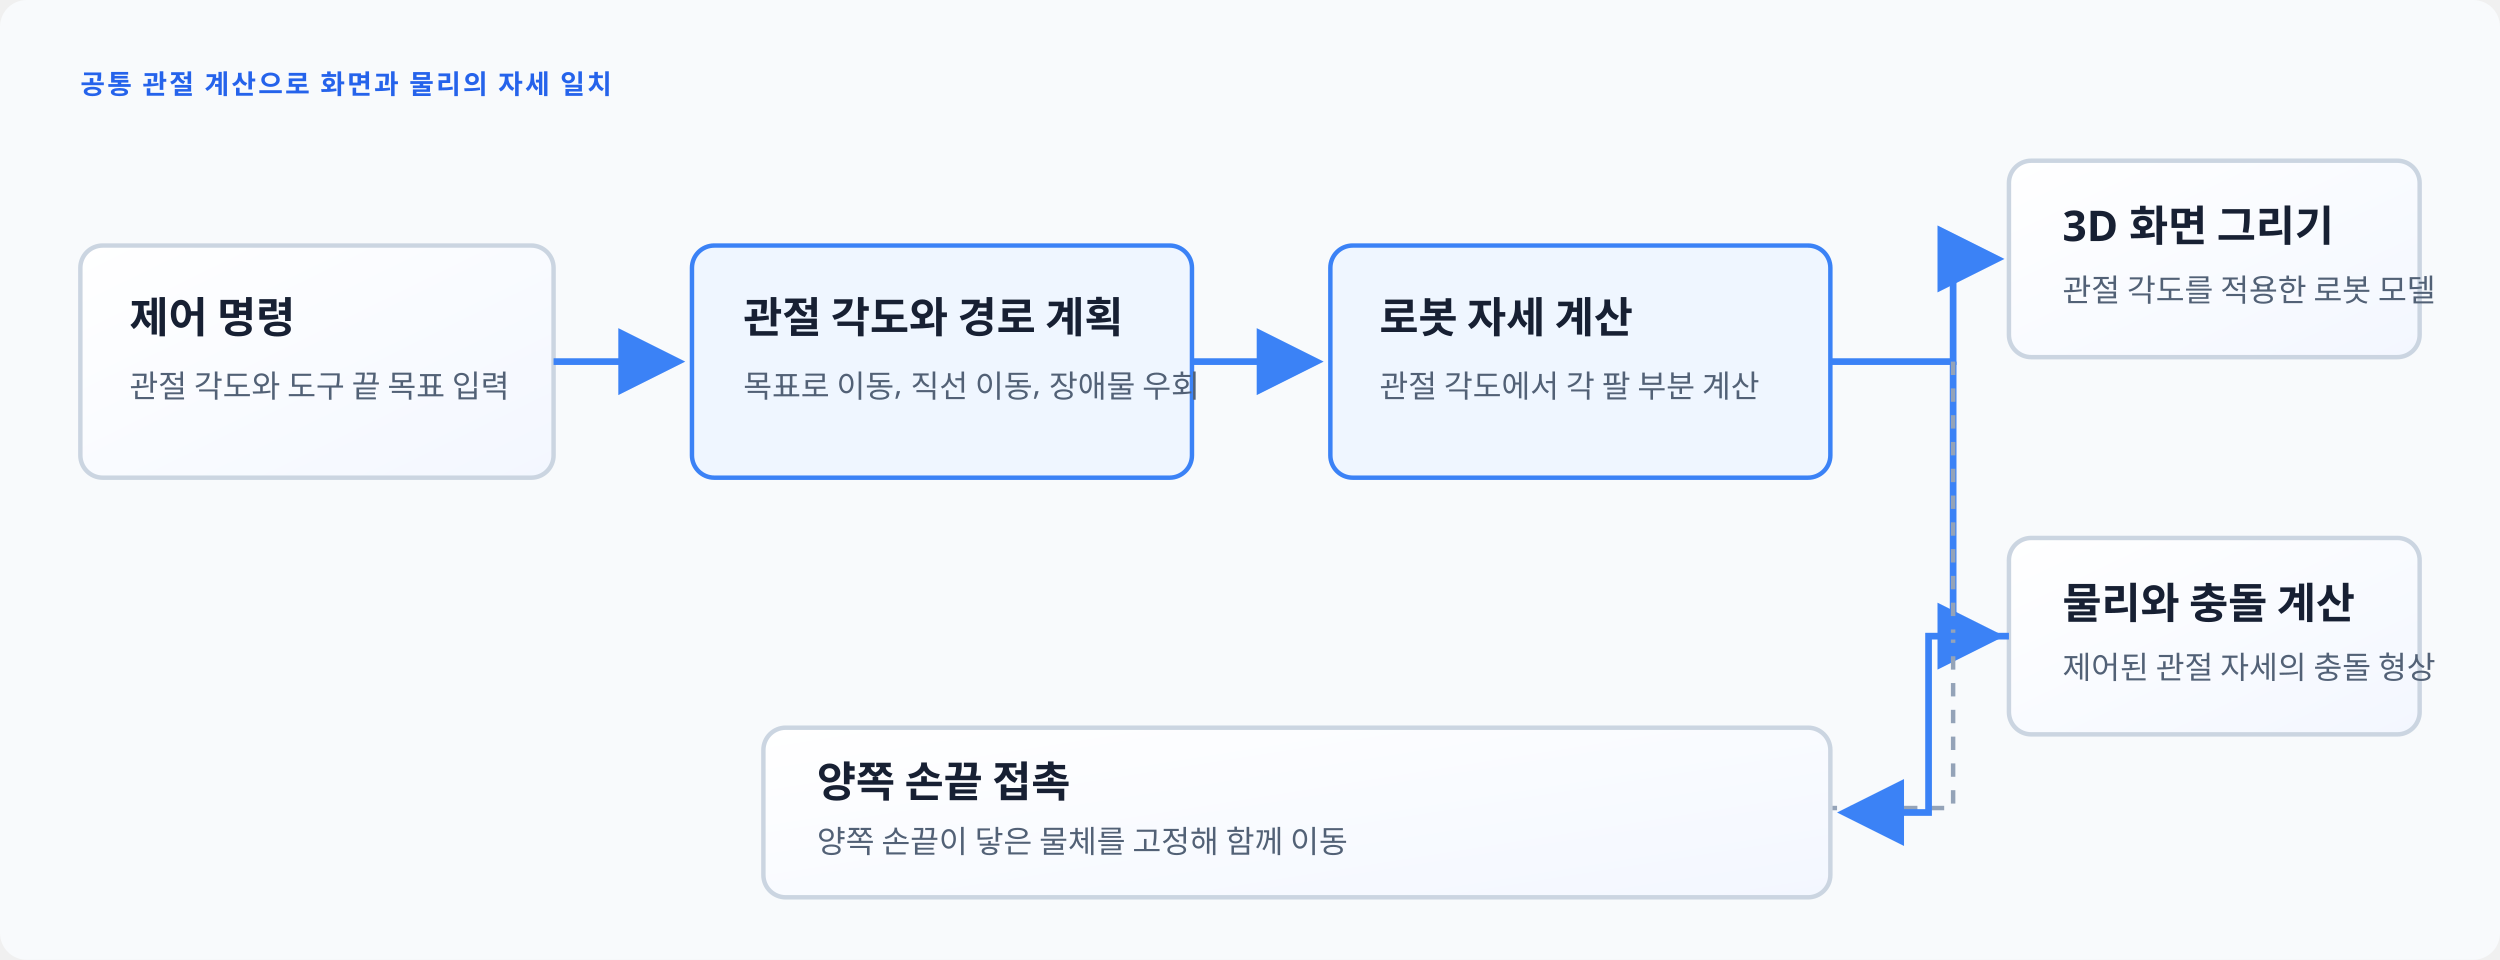
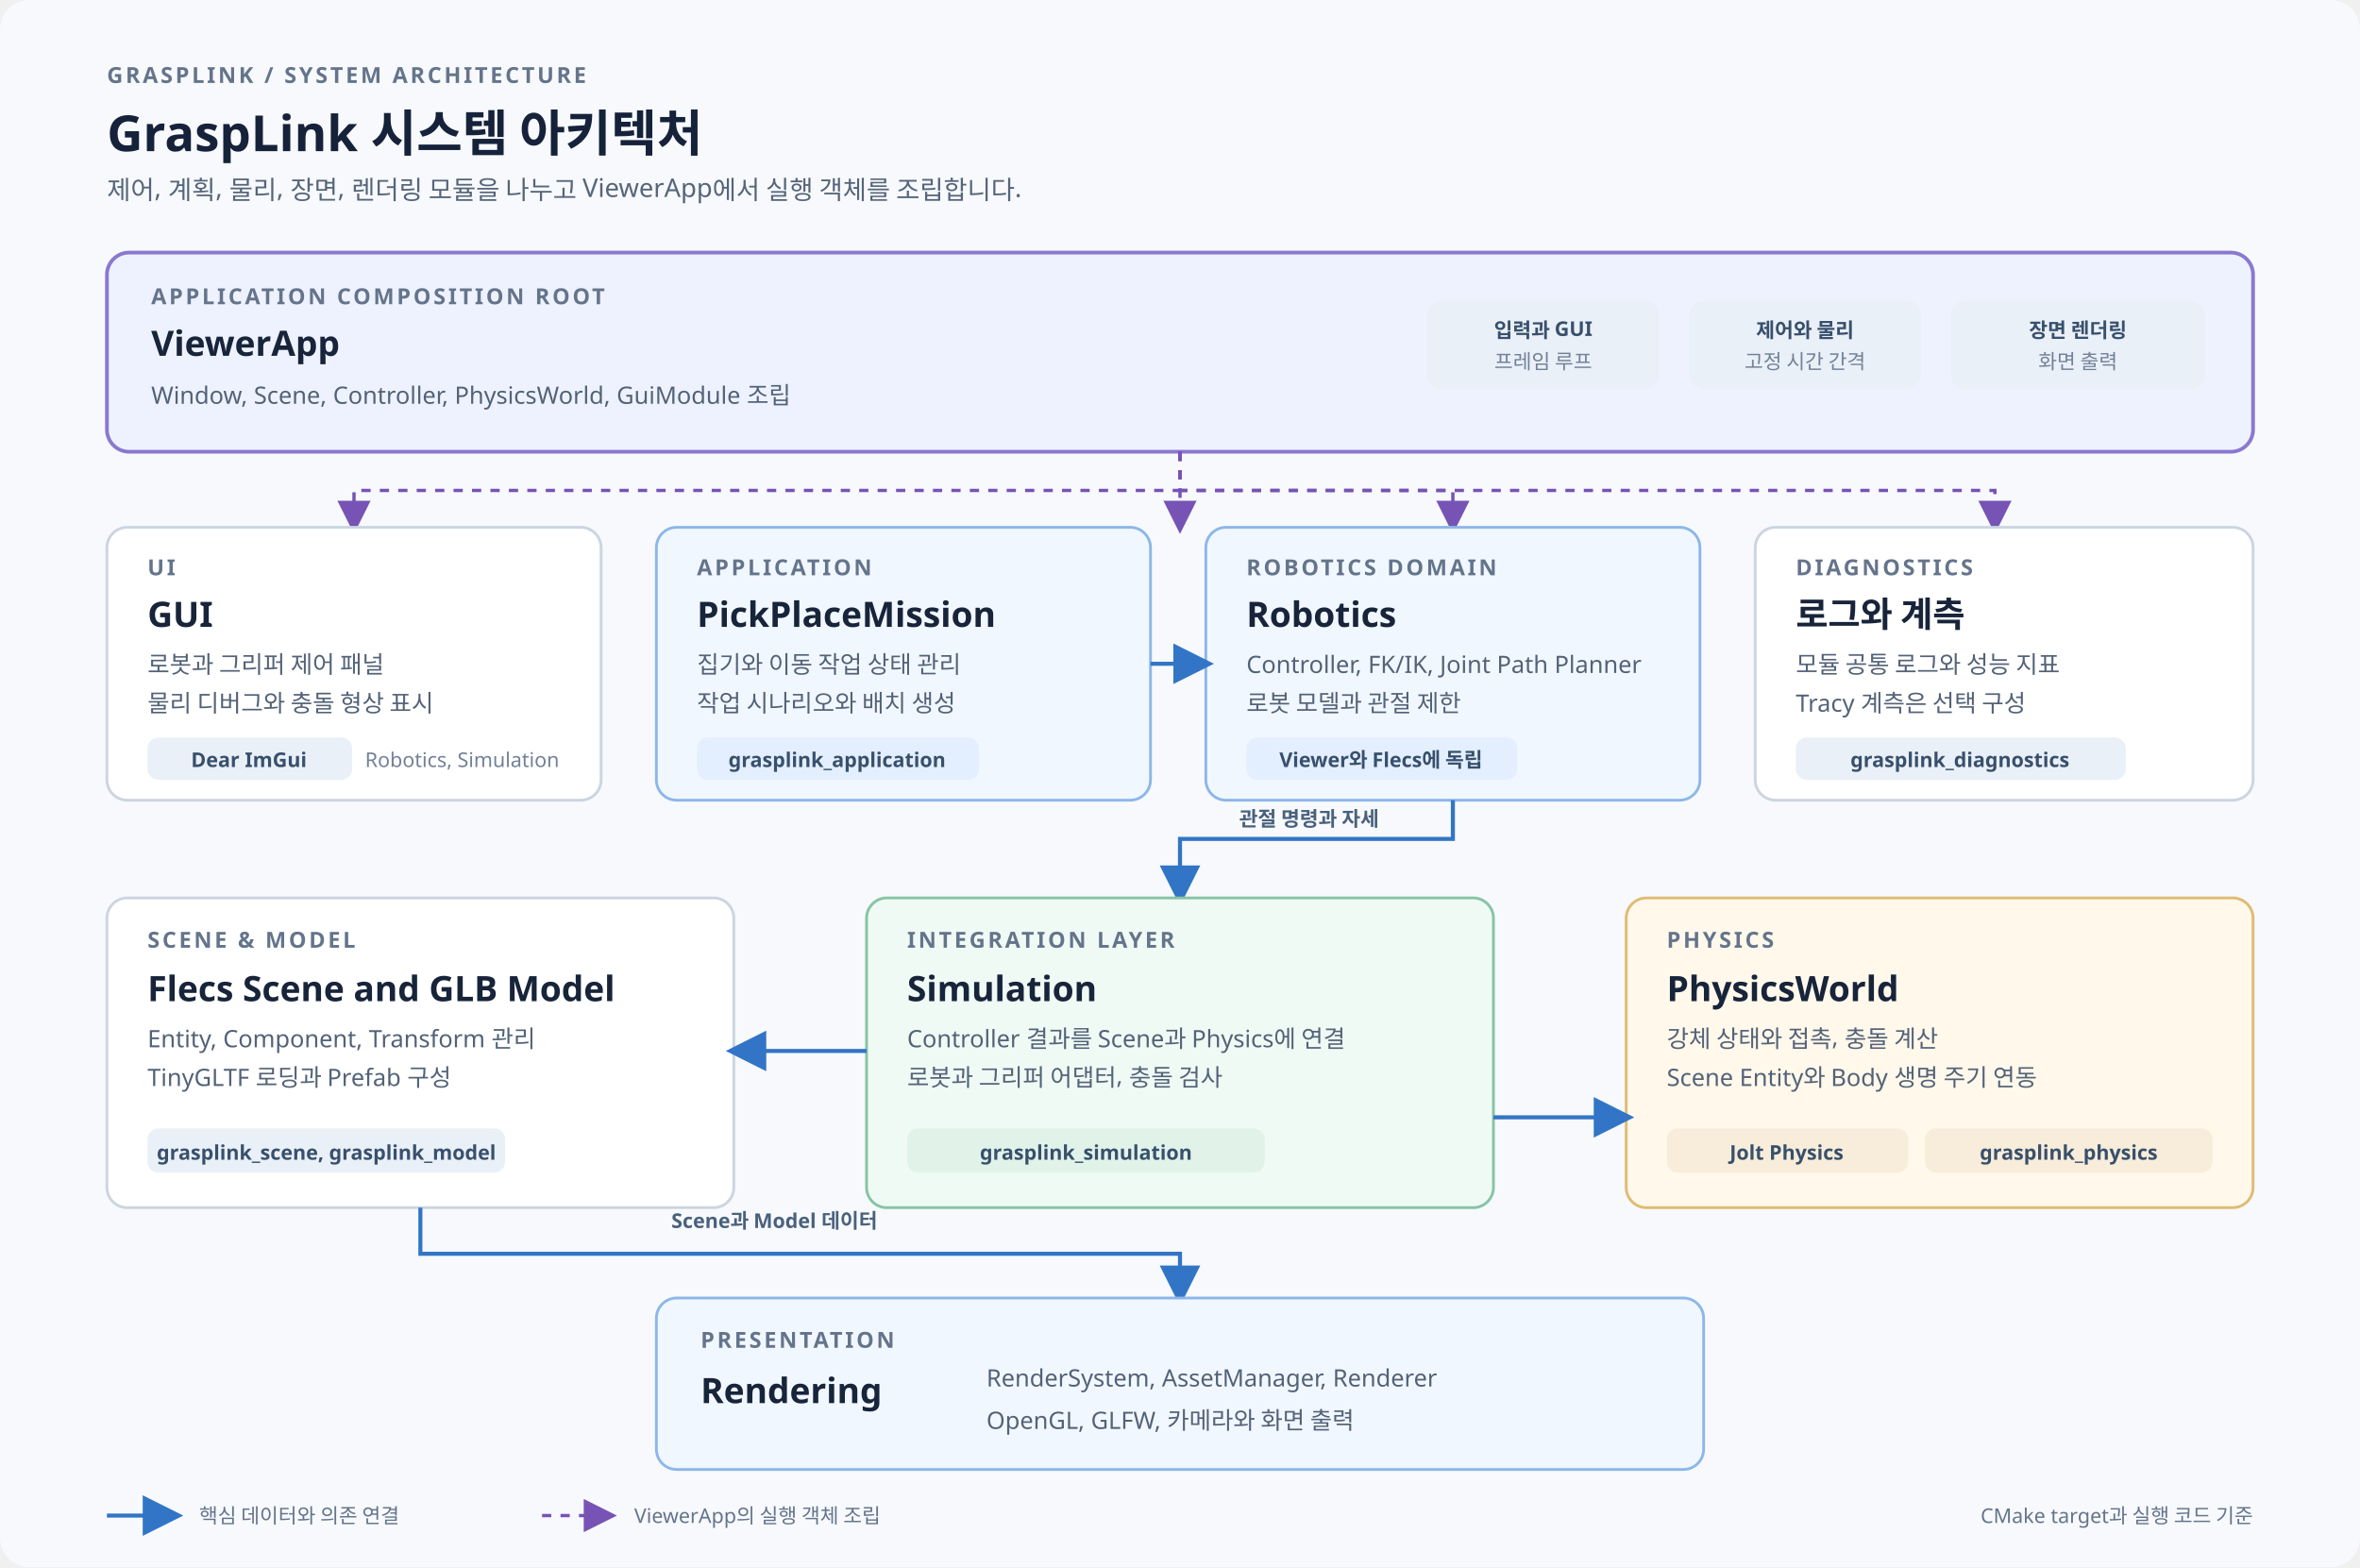
- <svg xmlns="http://www.w3.org/2000/svg" viewBox="0 0 1120 430" role="img" aria-labelledby="title desc">
+ <svg xmlns="http://www.w3.org/2000/svg" width="1280" height="850" viewBox="0 0 1280 850" role="img" aria-labelledby="title desc">
  <defs>
-     <marker id="arrow" markerWidth="10" markerHeight="10" refX="8" refY="5" orient="auto">
-       <path d="M0 0L10 5L0 10Z" fill="#3b82f6" />
+     <marker id="arrow-blue" markerWidth="10" markerHeight="10" refX="8" refY="5" orient="auto">
+       <path d="M0 0L10 5L0 10Z" fill="#3275c6" />
    </marker>
-     <linearGradient id="panel" x1="0" y1="0" x2="1" y2="1">
-       <stop offset="0" stop-color="#fff" />
-       <stop offset="1" stop-color="#f3f7ff" />
-     </linearGradient>
+     <marker id="arrow-purple" markerWidth="10" markerHeight="10" refX="8" refY="5" orient="auto">
+       <path d="M0 0L10 5L0 10Z" fill="#7753b6" />
+     </marker>
    <style>
-       text { font-family: "Segoe UI", "Malgun Gothic", sans-serif; fill: #172033; }
-       .box { fill: url(#panel); stroke: #cbd5e1; stroke-width: 2; }
-       .focus { fill: #eff6ff; stroke: #3b82f6; }
-       .title { font-size: 19px; font-weight: 700; }
-       .detail { font-size: 14px; fill: #526176; }
-       .tag { font-size: 12px; font-weight: 700; letter-spacing: 1px; fill: #2563eb; }
-       .line { fill: none; stroke: #3b82f6; stroke-width: 3; marker-end: url(#arrow); }
-       .split { fill: none; stroke: #94a3b8; stroke-width: 2; stroke-dasharray: 6 6; }
+       text { font-family: "Segoe UI", "Malgun Gothic", sans-serif; fill: #17243a; }
+       .canvas { fill: #f7f9fc; }
+       .eyebrow { fill: #64748b; font-size: 12px; font-weight: 700; letter-spacing: 1.4px; }
+       .heading { fill: #15223a; font-size: 27px; font-weight: 750; }
+       .subheading { fill: #56657a; font-size: 14px; }
+       .root { fill: #eef2ff; stroke: #8b78d0; stroke-width: 2; }
+       .module { fill: #fff; stroke: #cbd5e1; stroke-width: 1.5; }
+       .module-blue { fill: #f1f7ff; stroke: #8cb7e9; stroke-width: 1.5; }
+       .module-green { fill: #effaf5; stroke: #86c4a4; stroke-width: 1.5; }
+       .module-amber { fill: #fff8eb; stroke: #dfbb73; stroke-width: 1.5; }
+       .module-title { font-size: 19px; font-weight: 750; }
+       .module-detail { fill: #536277; font-size: 13px; }
+       .module-caption { fill: #728198; font-size: 11px; }
+       .chip { fill: #eaf0f8; }
+       .chip-blue { fill: #e3efff; }
+       .chip-green { fill: #e1f3e9; }
+       .chip-amber { fill: #f8edda; }
+       .chip-text { fill: #38506c; font-size: 11px; font-weight: 650; }
+       .edge { fill: none; stroke: #3275c6; stroke-width: 2.2; marker-end: url(#arrow-blue); }
+       .compose { fill: none; stroke: #7753b6; stroke-width: 1.8; stroke-dasharray: 5 5; marker-end: url(#arrow-purple); }
+       .edge-label { fill: #49617d; font-size: 11px; font-weight: 650; }
+       .legend { fill: #64748b; font-size: 11px; }
    </style>
  </defs>
-   <rect width="1120" height="430" rx="12" fill="#f8fafc" />
-   <text x="36" y="42" class="tag">공통 관절 계산으로 화면과 물리의 자세 일치</text>
-   <rect x="36" y="110" width="212" height="104" rx="10" class="box" />
-   <text x="58" y="149" class="title">제어 명령</text>
-   <text x="58" y="178" class="detail">관절 각도와 도구 끝 목표 입력</text>
-   <rect x="310" y="110" width="224" height="104" rx="10" class="box focus" />
-   <text x="333" y="149" class="title">관절 각도와 경로 계획</text>
-   <text x="333" y="178" class="detail">목표로 이동, 직선 이동, 장애물 우회</text>
-   <rect x="596" y="110" width="224" height="104" rx="10" class="box focus" />
-   <text x="618" y="149" class="title">로봇 자세 계산</text>
-   <text x="618" y="178" class="detail">관절 각도에서 각 팔 부분 계산</text>
-   <path d="M248 162H301" class="line" />
-   <path d="M534 162H587" class="line" />
-   <path d="M820 162H875V116H892" class="line" />
-   <path d="M875 162V285H892" class="line" />
-   <path d="M875 162V362H592" class="split" />
-   <rect x="900" y="72" width="184" height="88" rx="10" class="box" />
-   <text x="924" y="108" class="title">3D 화면 그리기</text>
-   <text x="924" y="135" class="detail">관절 각도를 적용한 로봇 모델</text>
-   <rect x="900" y="241" width="184" height="88" rx="10" class="box" />
-   <text x="924" y="277" class="title">물리와 충돌 계산</text>
-   <text x="924" y="304" class="detail">제어된 관절 자세의 충돌 형상</text>
-   <rect x="342" y="326" width="478" height="76" rx="10" class="box" />
-   <text x="366" y="357" class="title">양쪽 손끝 접촉</text>
-   <text x="366" y="382" class="detail">양쪽 손끝이 닿은 물체를 고정해 함께 이동</text>
-   <path d="M900 285H864V364H829" class="line" />
+   <rect class="canvas" width="1280" height="850" rx="16" />
+   <text class="eyebrow" x="58" y="45">GRASPLINK / SYSTEM ARCHITECTURE</text>
+   <text class="heading" x="58" y="82">GraspLink 시스템 아키텍처</text>
+   <text class="subheading" x="58" y="108">제어, 계획, 물리, 장면, 렌더링 모듈을 나누고 ViewerApp에서 실행 객체를 조립합니다.</text>
+   <rect class="root" x="58" y="137" width="1164" height="108" rx="12" />
+   <text class="eyebrow" x="82" y="165">APPLICATION COMPOSITION ROOT</text>
+   <text class="module-title" x="82" y="193">ViewerApp</text>
+   <text class="module-detail" x="82" y="219">Window, Scene, Controller, PhysicsWorld, GuiModule 조립</text>
+   <rect class="chip" x="774" y="163" width="126" height="48" rx="8" />
+   <text class="chip-text" x="837" y="183" text-anchor="middle">입력과 GUI</text>
+   <text class="module-caption" x="837" y="200" text-anchor="middle">프레임 루프</text>
+   <rect class="chip" x="916" y="163" width="126" height="48" rx="8" />
+   <text class="chip-text" x="979" y="183" text-anchor="middle">제어와 물리</text>
+   <text class="module-caption" x="979" y="200" text-anchor="middle">고정 시간 간격</text>
+   <rect class="chip" x="1058" y="163" width="138" height="48" rx="8" />
+   <text class="chip-text" x="1127" y="183" text-anchor="middle">장면 렌더링</text>
+   <text class="module-caption" x="1127" y="200" text-anchor="middle">화면 출력</text>
+   <path class="compose" d="M640 245V266H192V286" />
+   <path class="compose" d="M640 245V286" />
+   <path class="compose" d="M640 245V266H788V286" />
+   <path class="compose" d="M640 245V266H1082V286" />
+   <rect class="module" x="58" y="286" width="268" height="148" rx="11" />
+   <text class="eyebrow" x="80" y="312">UI</text>
+   <text class="module-title" x="80" y="340">GUI</text>
+   <text class="module-detail" x="80" y="365">로봇과 그리퍼 제어 패널</text>
+   <text class="module-detail" x="80" y="386">물리 디버그와 충돌 형상 표시</text>
+   <rect class="chip" x="80" y="400" width="111" height="23" rx="6" />
+   <text class="chip-text" x="135" y="416" text-anchor="middle">Dear ImGui</text>
+   <text class="module-caption" x="198" y="416">Robotics, Simulation</text>
+   <rect class="module-blue" x="356" y="286" width="268" height="148" rx="11" />
+   <text class="eyebrow" x="378" y="312">APPLICATION</text>
+   <text class="module-title" x="378" y="340">PickPlaceMission</text>
+   <text class="module-detail" x="378" y="365">집기와 이동 작업 상태 관리</text>
+   <text class="module-detail" x="378" y="386">작업 시나리오와 배치 생성</text>
+   <rect class="chip-blue" x="378" y="400" width="153" height="23" rx="6" />
+   <text class="chip-text" x="454" y="416" text-anchor="middle">grasplink_application</text>
+   <rect class="module-blue" x="654" y="286" width="268" height="148" rx="11" />
+   <text class="eyebrow" x="676" y="312">ROBOTICS DOMAIN</text>
+   <text class="module-title" x="676" y="340">Robotics</text>
+   <text class="module-detail" x="676" y="365">Controller, FK/IK, Joint Path Planner</text>
+   <text class="module-detail" x="676" y="386">로봇 모델과 관절 제한</text>
+   <rect class="chip-blue" x="676" y="400" width="147" height="23" rx="6" />
+   <text class="chip-text" x="749" y="416" text-anchor="middle">Viewer와 Flecs에 독립</text>
+   <rect class="module" x="952" y="286" width="270" height="148" rx="11" />
+   <text class="eyebrow" x="974" y="312">DIAGNOSTICS</text>
+   <text class="module-title" x="974" y="340">로그와 계측</text>
+   <text class="module-detail" x="974" y="365">모듈 공통 로그와 성능 지표</text>
+   <text class="module-detail" x="974" y="386">Tracy 계측은 선택 구성</text>
+   <rect class="chip" x="974" y="400" width="179" height="23" rx="6" />
+   <text class="chip-text" x="1063" y="416" text-anchor="middle">grasplink_diagnostics</text>
+   <path class="edge" d="M624 360H654" />
+   <path class="edge" d="M788 434V455H640V487" />
+   <text class="edge-label" x="710" y="448" text-anchor="middle">관절 명령과 자세</text>
+   <rect class="module" x="58" y="487" width="340" height="168" rx="11" />
+   <text class="eyebrow" x="80" y="514">SCENE &amp; MODEL</text>
+   <text class="module-title" x="80" y="543">Flecs Scene and GLB Model</text>
+   <text class="module-detail" x="80" y="568">Entity, Component, Transform 관리</text>
+   <text class="module-detail" x="80" y="589">TinyGLTF 로딩과 Prefab 구성</text>
+   <rect class="chip" x="80" y="612" width="194" height="24" rx="6" />
+   <text class="chip-text" x="177" y="629" text-anchor="middle">grasplink_scene, grasplink_model</text>
+   <rect class="module-green" x="470" y="487" width="340" height="168" rx="11" />
+   <text class="eyebrow" x="492" y="514">INTEGRATION LAYER</text>
+   <text class="module-title" x="492" y="543">Simulation</text>
+   <text class="module-detail" x="492" y="568">Controller 결과를 Scene과 Physics에 연결</text>
+   <text class="module-detail" x="492" y="589">로봇과 그리퍼 어댑터, 충돌 검사</text>
+   <rect class="chip-green" x="492" y="612" width="194" height="24" rx="6" />
+   <text class="chip-text" x="589" y="629" text-anchor="middle">grasplink_simulation</text>
+   <rect class="module-amber" x="882" y="487" width="340" height="168" rx="11" />
+   <text class="eyebrow" x="904" y="514">PHYSICS</text>
+   <text class="module-title" x="904" y="543">PhysicsWorld</text>
+   <text class="module-detail" x="904" y="568">강체 상태와 접촉, 충돌 계산</text>
+   <text class="module-detail" x="904" y="589">Scene Entity와 Body 생명 주기 연동</text>
+   <rect class="chip-amber" x="904" y="612" width="131" height="24" rx="6" />
+   <text class="chip-text" x="969" y="629" text-anchor="middle">Jolt Physics</text>
+   <rect class="chip-amber" x="1044" y="612" width="156" height="24" rx="6" />
+   <text class="chip-text" x="1122" y="629" text-anchor="middle">grasplink_physics</text>
+   <path class="edge" d="M470 570H398" />
+   <path class="edge" d="M810 606H882" />
+   <path class="edge" d="M228 655V680H640V704" />
+   <text class="edge-label" x="420" y="666" text-anchor="middle">Scene과 Model 데이터</text>
+   <rect class="module-blue" x="356" y="704" width="568" height="93" rx="11" />
+   <text class="eyebrow" x="380" y="731">PRESENTATION</text>
+   <text class="module-title" x="380" y="761">Rendering</text>
+   <text class="module-detail" x="535" y="752">RenderSystem, AssetManager, Renderer</text>
+   <text class="module-detail" x="535" y="775">OpenGL, GLFW, 카메라와 화면 출력</text>
+   <line x1="58" y1="822" x2="95" y2="822" class="edge" />
+   <text class="legend" x="108" y="826">핵심 데이터와 의존 연결</text>
+   <line x1="294" y1="822" x2="331" y2="822" class="compose" />
+   <text class="legend" x="344" y="826">ViewerApp의 실행 객체 조립</text>
+   <text class="legend" x="1222" y="826" text-anchor="end">CMake target과 실행 코드 기준</text>
</svg>
